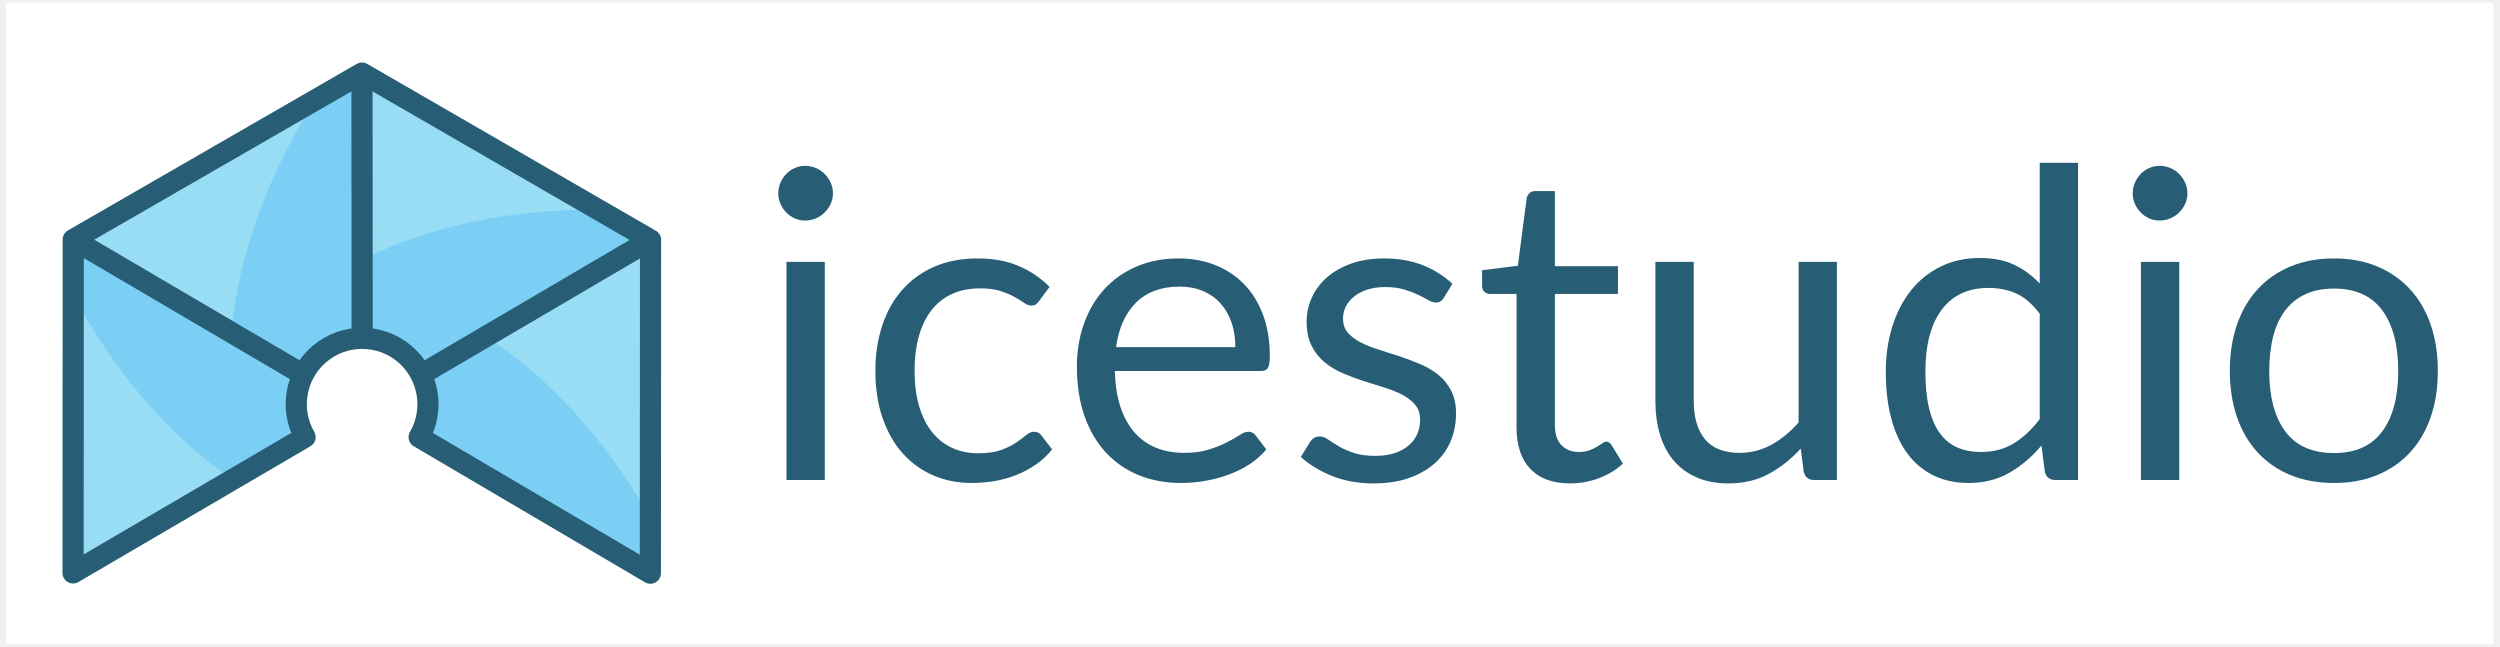
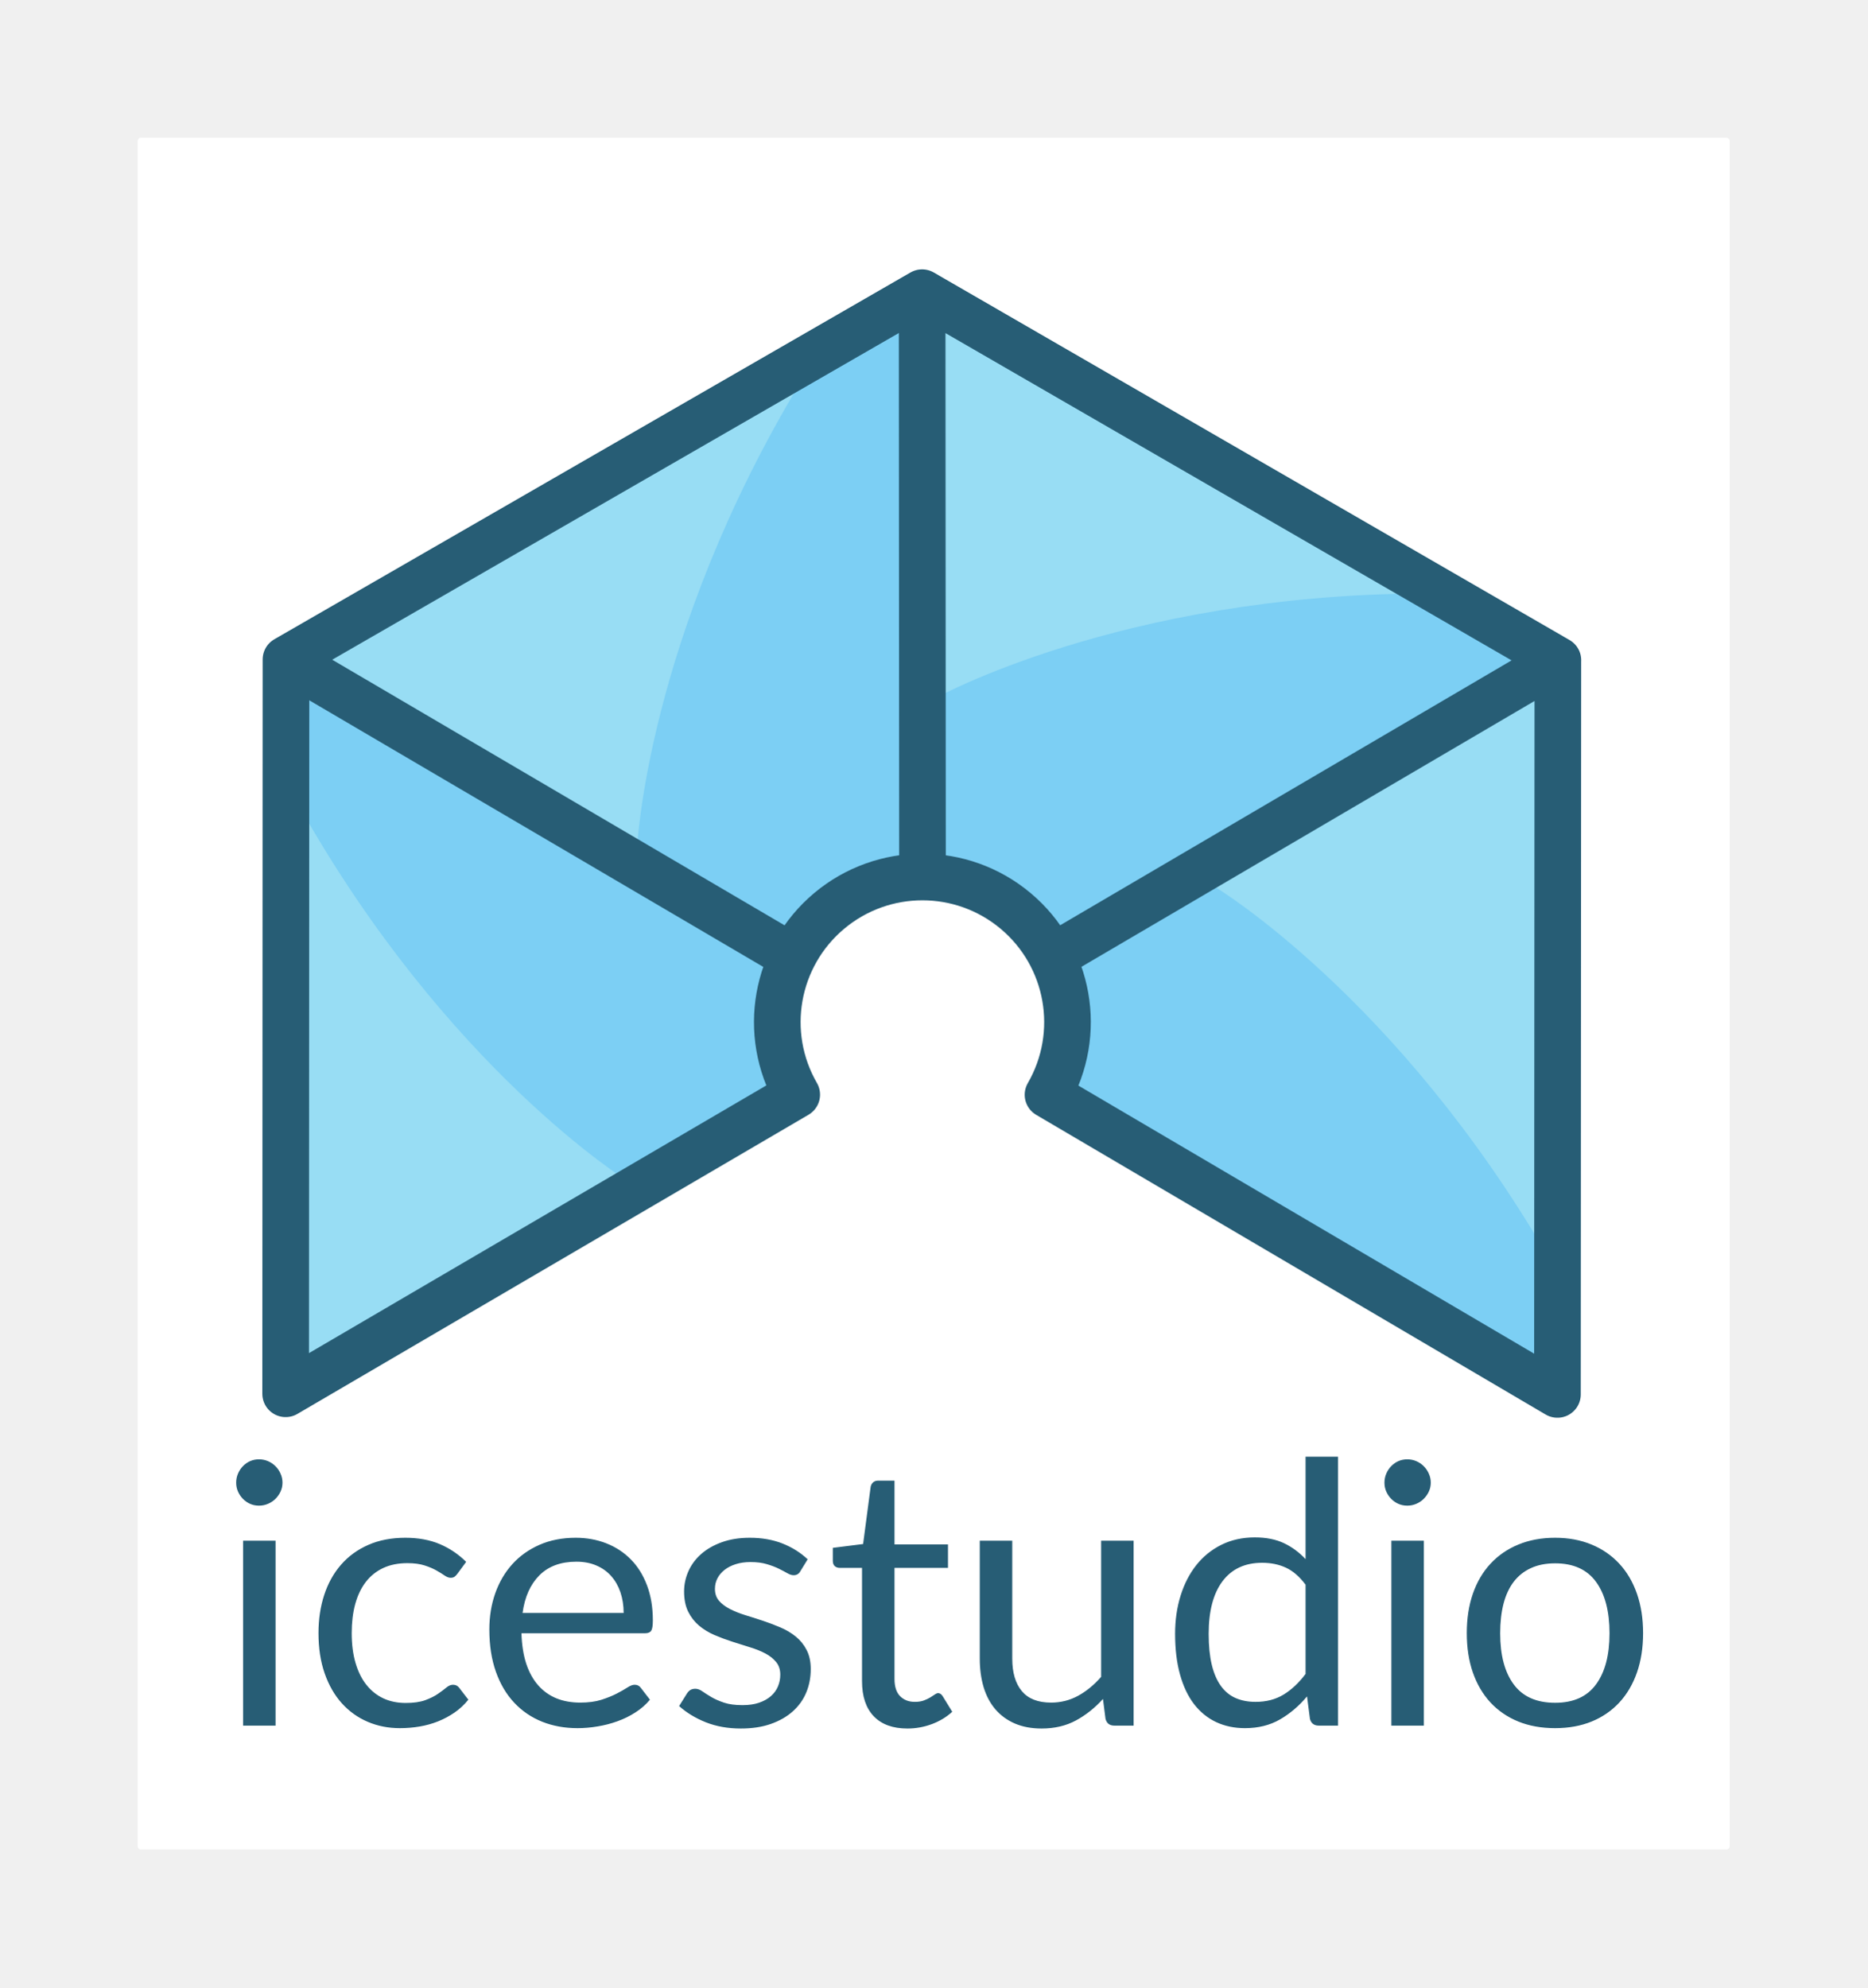
- <svg xmlns="http://www.w3.org/2000/svg" width="400.025mm" height="103.409mm" viewBox="0 0 1417.41 366.41" id="svg9427" version="1.1">
+ <svg xmlns="http://www.w3.org/2000/svg" width="135.627mm" height="144.333mm" viewBox="0 0 480.57 511.415" id="svg9427" version="1.1">
  <defs id="defs9429">
    <filter id="filter4188" style="color-interpolation-filters:sRGB">
      <feFlood id="feFlood4190" result="flood" flood-color="rgb(0,0,0)" flood-opacity="0.498" />
      <feComposite id="feComposite4192" result="composite1" operator="in" in2="SourceGraphic" in="flood" />
      <feGaussianBlur id="feGaussianBlur4194" result="blur" stdDeviation="3" in="composite1" />
      <feOffset id="feOffset4196" result="offset" dy="6" dx="6" />
      <feComposite id="feComposite4198" result="composite2" operator="over" in2="offset" in="SourceGraphic" />
    </filter>
  </defs>
-   <g id="layer2">
-     <rect style="opacity:1;fill:#ffffff;fill-opacity:1;stroke:#ffffff;stroke-width:1;stroke-linecap:round;stroke-linejoin:round;stroke-miterlimit:4;stroke-dasharray:none;stroke-dashoffset:0;stroke-opacity:1" id="rect4151" width="1409.256" height="362.435" x="3.856" y="2.046" ry="0.263" />
+   <g id="layer2" transform="translate(32.07737,33.88666)">
+     <rect style="opacity:1;fill:#ffffff;fill-opacity:1;stroke:#ffffff;stroke-width:1;stroke-linecap:round;stroke-linejoin:round;stroke-miterlimit:4;stroke-dasharray:none;stroke-dashoffset:0;stroke-opacity:1" id="rect4151" width="408.704" height="439.549" x="3.856" y="2.046" ry="0.319" />
  </g>
-   <g id="layer1" transform="translate(-261.5354,-30.98161)">
+   <g id="layer1" transform="translate(-229.458,2.905053)">
    <g id="g4647" transform="translate(226.7085,-106.7401)">
      <path id="path5273" d="m 192.731,338.459 c -7.089,-4.058 -35.842,-20.454 -63.896,-36.435 -28.054,-15.981 -51.099,-29.145 -51.211,-29.253 -0.112,-0.108 35.983,-20.437 80.212,-45.177 l 80.417,-44.981 0.165,31.824 c 0.091,17.503 0.184,49.866 0.206,71.917 l 0.04,40.093 -1.028,0.169 c -5.226,0.861 -10.26,2.402 -14.356,4.394 -5.56,2.704 -12.122,8.005 -15.74,12.715 -0.905,1.178 -1.707,2.135 -1.782,2.127 -0.075,-0.008 -5.937,-3.336 -13.026,-7.394 z" style="opacity:1;fill:#7ccff4;fill-opacity:1;stroke:none;stroke-width:2.525;stroke-linecap:butt;stroke-linejoin:round;stroke-miterlimit:4;stroke-dasharray:none;stroke-dashoffset:0;stroke-opacity:1" />
      <path id="path5275" d="m 270.228,342.109 c -5.532,-6.854 -15.066,-12.852 -23.32,-14.67 -2.201,-0.485 -4.262,-0.948 -4.581,-1.03 -0.41,-0.105 -0.678,-21.063 -0.92,-72.014 -0.188,-39.526 -0.286,-71.921 -0.218,-71.988 0.131,-0.131 155.459,89.525 155.947,90.013 0.292,0.292 -123.306,72.965 -123.98,72.897 -0.203,-0.02 -1.52,-1.464 -2.927,-3.207 z" style="opacity:1;fill:#7ccff4;fill-opacity:1;stroke:none;stroke-width:5.051;stroke-linecap:butt;stroke-linejoin:round;stroke-miterlimit:4;stroke-dasharray:none;stroke-dashoffset:0;stroke-opacity:1" />
      <path id="path5277" d="m 76.643,366.299 c 0,-72.251 0.137,-90.395 0.679,-90.058 0.374,0.232 29.05,16.835 63.726,36.896 37.17,21.504 63.014,36.77 62.967,37.195 -0.044,0.396 -0.48,2.165 -0.97,3.93 -2.029,7.317 -1.647,17.282 0.955,24.921 l 1.224,3.591 -61.127,35.232 c -33.62,19.378 -62.551,36.029 -64.291,37.002 l -3.164,1.77 0,-90.479 z" style="opacity:1;fill:#7ccff4;fill-opacity:1;stroke:none;stroke-width:5.051;stroke-linecap:butt;stroke-linejoin:round;stroke-miterlimit:4;stroke-dasharray:none;stroke-dashoffset:0;stroke-opacity:1" />
      <path id="path5279" d="m 338.012,421.913 c -34.014,-20.503 -62.015,-37.449 -62.225,-37.656 -0.21,-0.208 0.239,-2.332 0.996,-4.72 2.048,-6.458 2.362,-16.729 0.733,-23.956 -0.648,-2.874 -1.097,-5.293 -0.998,-5.376 0.588,-0.493 123.613,-74.301 123.847,-74.301 0.39,0 0.223,154.291 -0.184,170.396 l -0.326,12.892 -61.844,-37.279 z" style="opacity:1;fill:#7ccff4;fill-opacity:1;stroke:none;stroke-width:5.051;stroke-linecap:butt;stroke-linejoin:round;stroke-miterlimit:4;stroke-dasharray:none;stroke-dashoffset:0;stroke-opacity:1" />
      <path id="path5277-3-5-1" d="m 404.685,279.826 c -6.614,29.191 14.645,140.17 -3.255,147.929 -39.036,-67.445 -85.94,-95.633 -85.94,-95.633 0,0 60.697,-43.438 89.195,-52.297 z" style="opacity:1;fill:#98ddf4;fill-opacity:1;stroke:none;stroke-width:5.051;stroke-linecap:butt;stroke-linejoin:round;stroke-miterlimit:4;stroke-dasharray:none;stroke-dashoffset:0;stroke-opacity:1" />
      <path id="path5277-3-5-2" d="m 242.065,180.275 c 22.052,20.239 128.935,56.902 126.78,76.292 -77.926,0.386 -125.686,27.098 -125.686,27.098 0,0 -7.558,-74.256 -1.094,-103.39 z" style="opacity:1;fill:#98ddf4;fill-opacity:1;stroke:none;stroke-width:5.051;stroke-linecap:butt;stroke-linejoin:round;stroke-miterlimit:4;stroke-dasharray:none;stroke-dashoffset:0;stroke-opacity:1" />
      <path id="path5277-3-5-7" d="m 77.882,269.846 c 28.775,-8.24 115.85,-80.255 131.262,-68.293 -40.358,66.662 -42.513,121.342 -42.513,121.342 0,0 -67.277,-32.325 -88.749,-53.049 z" style="opacity:1;fill:#98ddf4;fill-opacity:1;stroke:none;stroke-width:5.051;stroke-linecap:butt;stroke-linejoin:round;stroke-miterlimit:4;stroke-dasharray:none;stroke-dashoffset:0;stroke-opacity:1" />
      <path id="path5277-3-5-0" d="m 74.465,458.969 c 6.991,-29.104 -12.84,-140.346 5.159,-147.875 38.164,67.942 84.702,96.731 84.702,96.731 0,0 -61.252,42.653 -89.861,51.144 z" style="opacity:1;fill:#98ddf4;fill-opacity:1;stroke:none;stroke-width:5.051;stroke-linecap:butt;stroke-linejoin:round;stroke-miterlimit:4;stroke-dasharray:none;stroke-dashoffset:0;stroke-opacity:1" />
      <path d="m 76.344,273.551 163.717,-94.397 163.609,94.585 -0.108,188.959 -131.104,-77.122 c 9.073,-15.722 5.558,-35.656 -8.324,-47.304 -13.882,-11.649 -34.124,-11.649 -48.006,0 -13.882,11.649 -17.397,31.583 -8.338,47.273 l -131.53,76.989 z m 129.44,76.037 -129.426,-76 m 163.705,-92.855 0.092,148.182 m 34.65,20.453 128.874,-75.621" style="fill:none;fill-opacity:1;fill-rule:evenodd;stroke:#275d75;stroke-width:12;stroke-linecap:round;stroke-linejoin:round;stroke-miterlimit:4;stroke-dasharray:none;stroke-opacity:1" id="path7851-1-6-8-3-1" />
    </g>
-     <text xml:space="preserve" style="font-style:normal;font-weight:normal;font-size:54.253px;line-height:125%;font-family:sans-serif;letter-spacing:0px;word-spacing:0px;fill:#275d75;fill-opacity:1;stroke:none;stroke-width:1px;stroke-linecap:butt;stroke-linejoin:miter;stroke-opacity:1" x="688.995" y="303.113" id="text7134-5-1-6-3-1-4">
-       <tspan id="tspan7136-6-3-1-1-3-2" x="688.995" y="303.113" style="font-style:normal;font-variant:normal;font-weight:normal;font-stretch:normal;font-size:244.137px;font-family:Lato;-inkscape-font-specification:Lato;fill:#275d75;fill-opacity:1">icestudio</tspan>
+     <text xml:space="preserve" style="font-style:normal;font-weight:normal;font-size:20.877px;line-height:125%;font-family:sans-serif;letter-spacing:0px;word-spacing:0px;fill:#275d75;fill-opacity:1;stroke:none;stroke-width:1px;stroke-linecap:butt;stroke-linejoin:miter;stroke-opacity:1" x="284.921" y="441.192" id="text7134-5-1-6-3-1-4">
+       <tspan id="tspan7136-6-3-1-1-3-2" x="284.921" y="441.192" style="font-style:normal;font-variant:normal;font-weight:normal;font-stretch:normal;font-size:93.948px;font-family:Lato;-inkscape-font-specification:Lato;fill:#275d75;fill-opacity:1">icestudio</tspan>
    </text>
  </g>
</svg>
